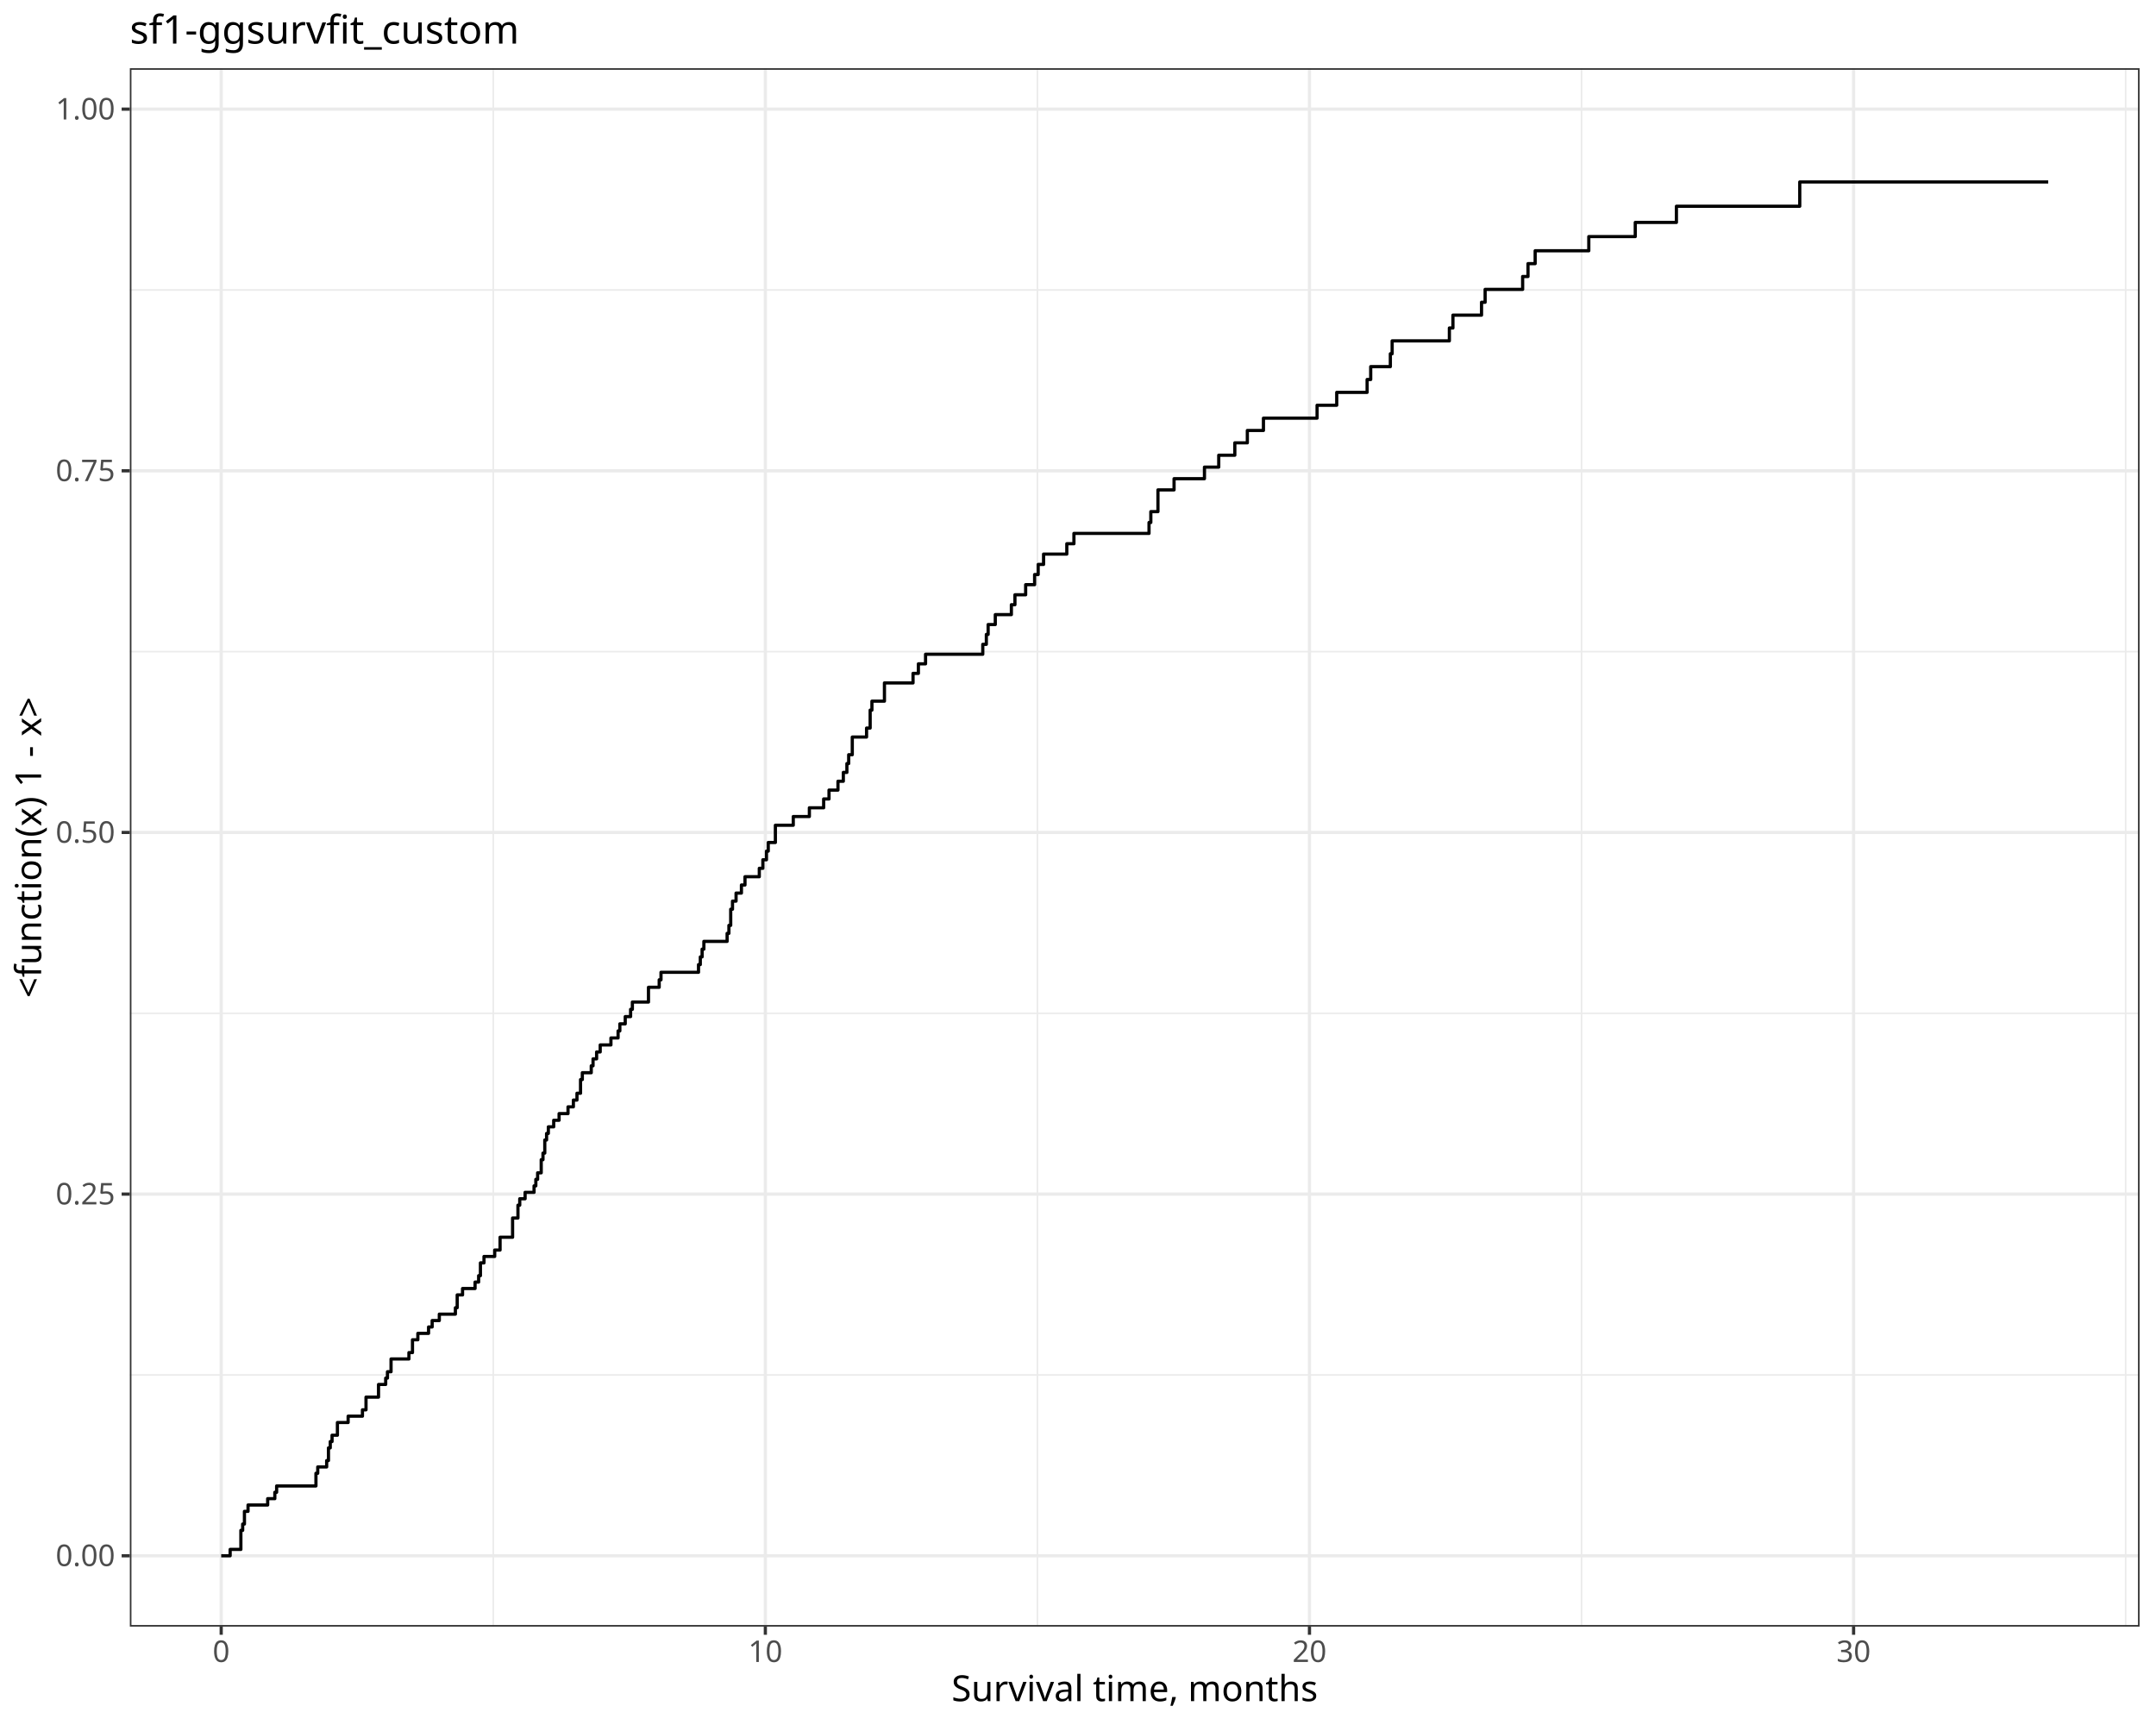
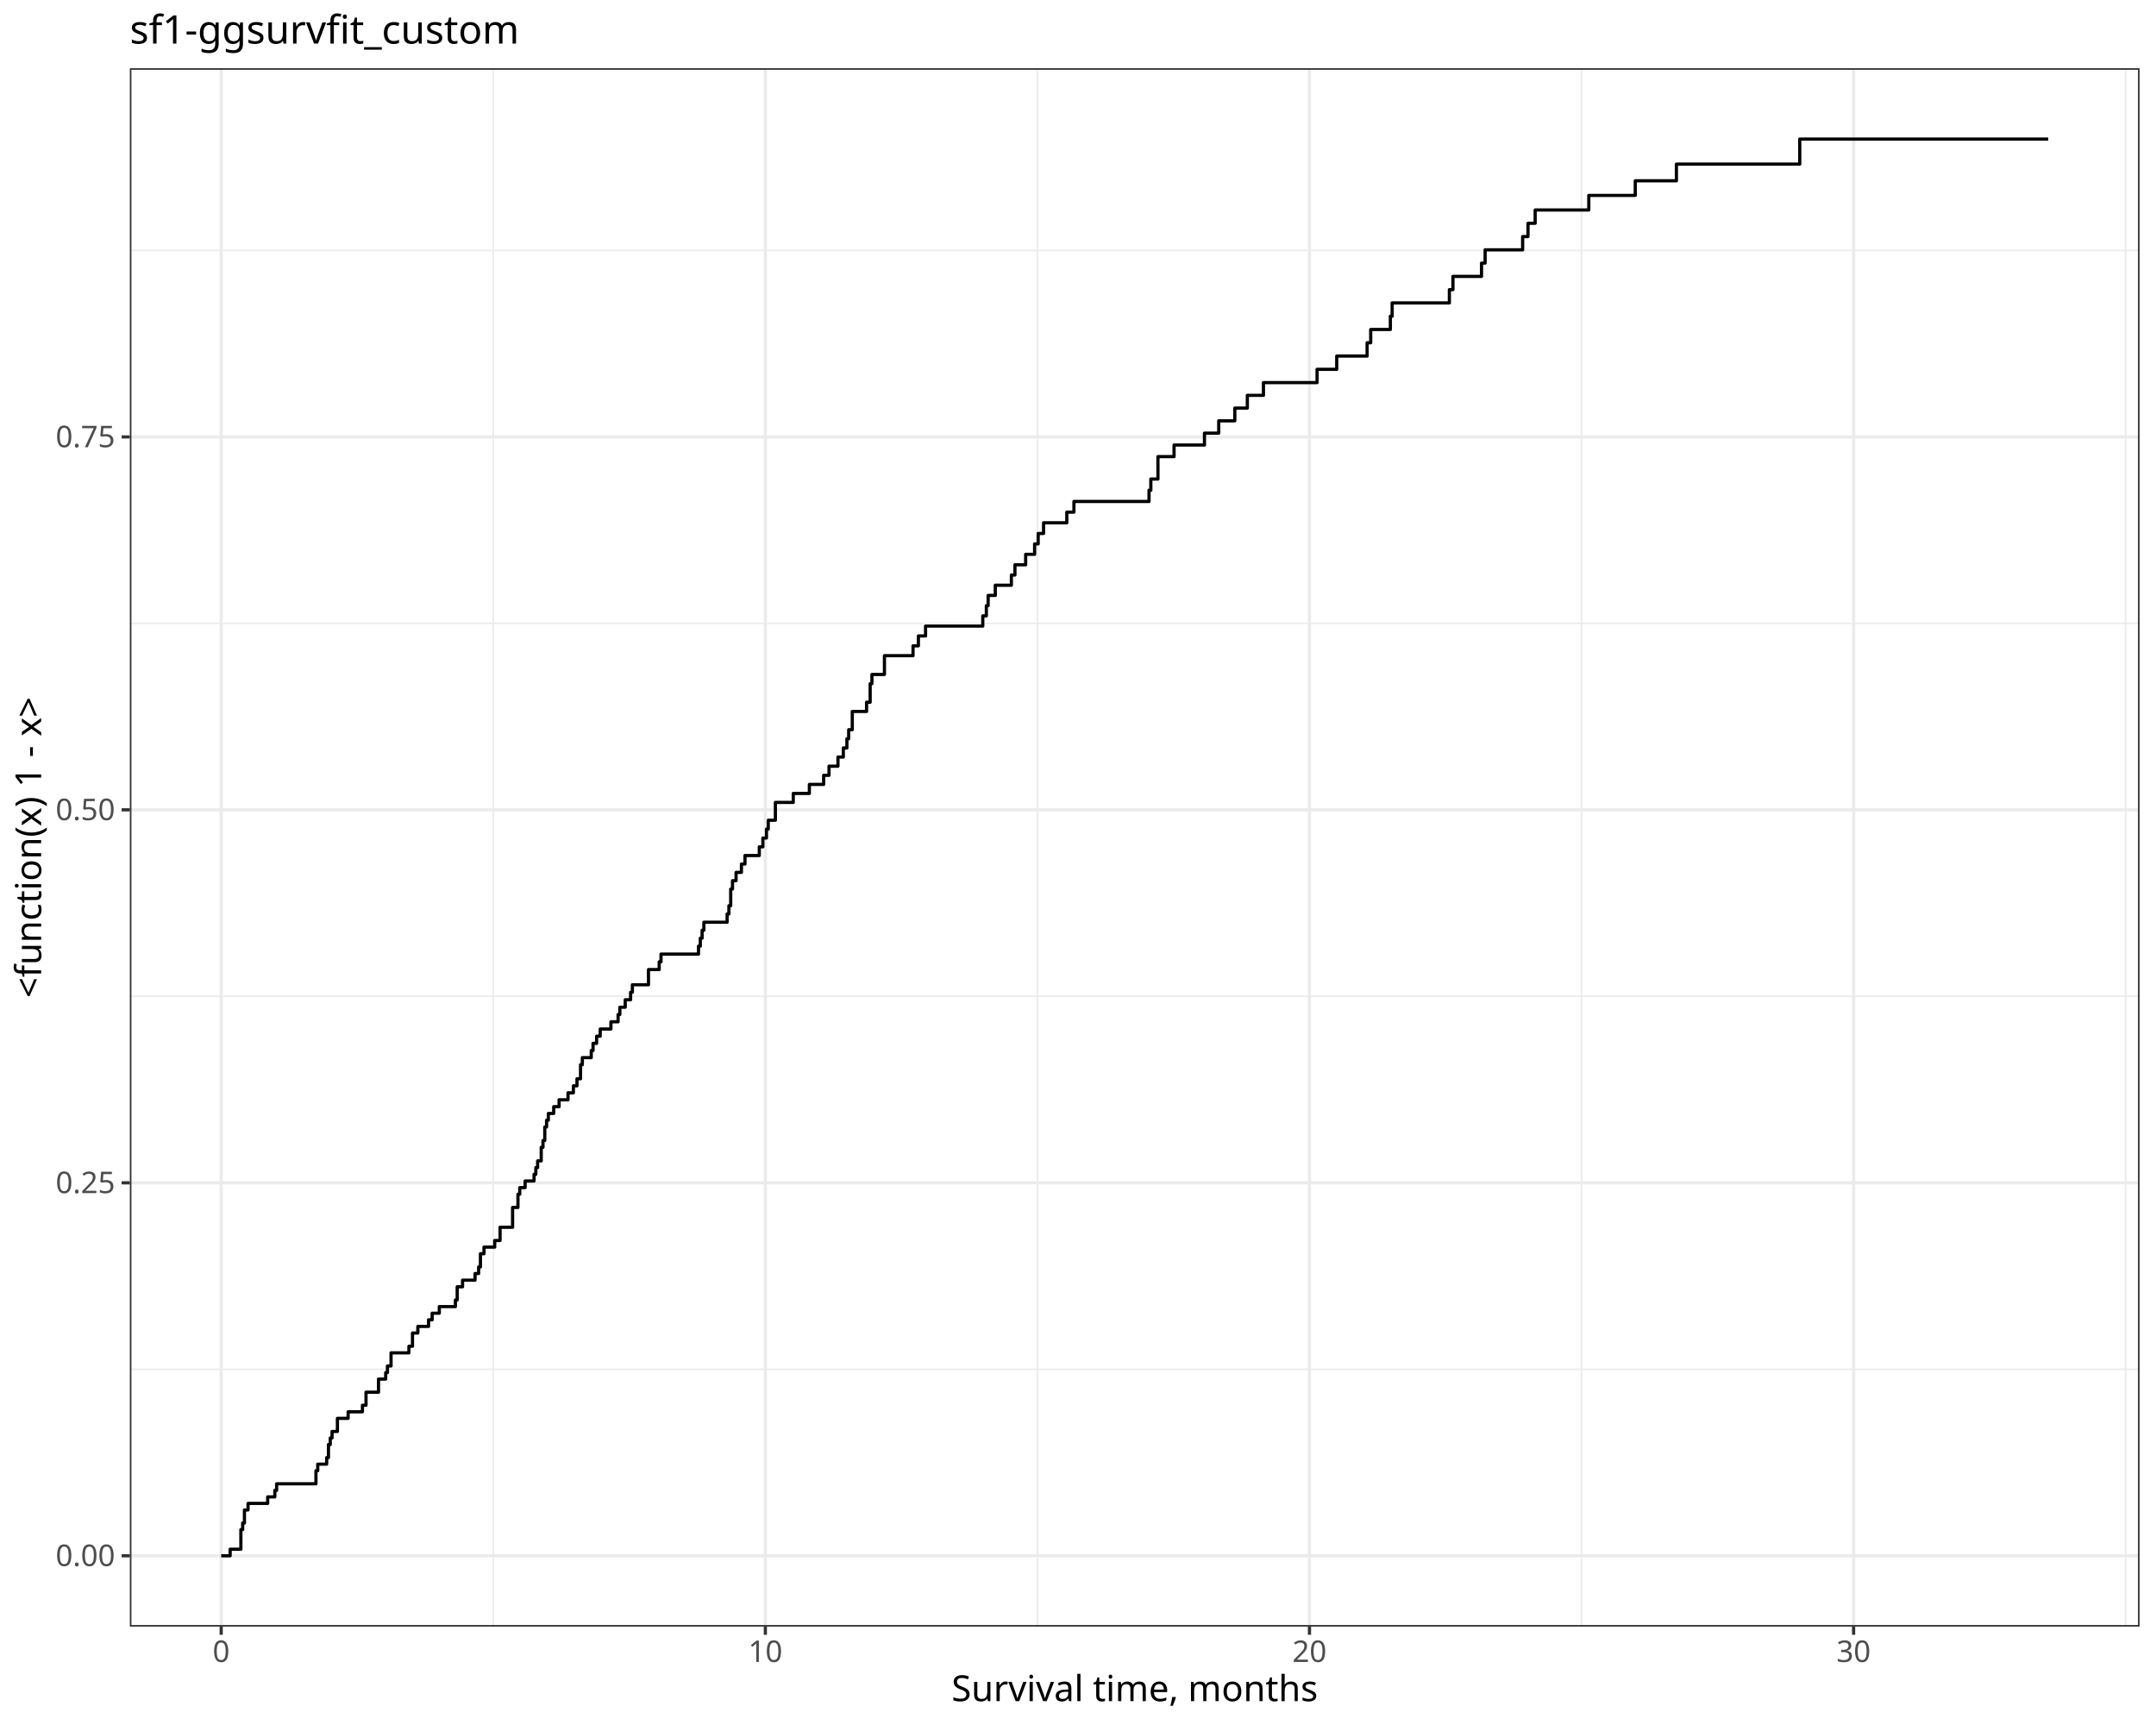
<svg xmlns="http://www.w3.org/2000/svg" class="svglite" data-engine-version="2.0" width="720.00pt" height="576.00pt" viewBox="0 0 720.00 576.00">
  <defs>
    <style type="text/css">
    .svglite line, .svglite polyline, .svglite polygon, .svglite path, .svglite rect, .svglite circle {
      fill: none;
      stroke: #000000;
      stroke-linecap: round;
      stroke-linejoin: round;
      stroke-miterlimit: 10.00;
    }
  </style>
  </defs>
  <rect width="100%" height="100%" style="stroke: none; fill: #FFFFFF;" />
  <defs>
    <clipPath id="cpMC4wMHw3MjAuMDB8MC4wMHw1NzYuMDA=">
      <rect x="0.00" y="0.00" width="720.00" height="576.00" />
    </clipPath>
  </defs>
  <g clip-path="url(#cpMC4wMHw3MjAuMDB8MC4wMHw1NzYuMDA=)">
    <rect x="0.00" y="0.00" width="720.00" height="576.00" style="stroke-width: 1.07; stroke: #FFFFFF; fill: #FFFFFF;" />
  </g>
  <defs>
    <clipPath id="cpNDMuMzZ8NzE0LjUyfDIyLjc4fDU0My4xNA==">
      <rect x="43.36" y="22.78" width="671.16" height="520.36" />
    </clipPath>
  </defs>
  <g clip-path="url(#cpNDMuMzZ8NzE0LjUyfDIyLjc4fDU0My4xNA==)">
    <rect x="43.36" y="22.78" width="671.16" height="520.36" style="stroke-width: 1.07; stroke: none; fill: #FFFFFF;" />
-     <polyline points="43.36,459.11 714.52,459.11 " style="stroke-width: 0.53; stroke: #EBEBEB; stroke-linecap: butt;" />
-     <polyline points="43.36,338.35 714.52,338.35 " style="stroke-width: 0.53; stroke: #EBEBEB; stroke-linecap: butt;" />
-     <polyline points="43.36,217.59 714.52,217.59 " style="stroke-width: 0.53; stroke: #EBEBEB; stroke-linecap: butt;" />
-     <polyline points="43.36,96.82 714.52,96.82 " style="stroke-width: 0.53; stroke: #EBEBEB; stroke-linecap: butt;" />
+     <polyline points="43.36,457.22 714.52,457.22 " style="stroke-width: 0.53; stroke: #EBEBEB; stroke-linecap: butt;" />
+     <polyline points="43.36,332.69 714.52,332.69 " style="stroke-width: 0.53; stroke: #EBEBEB; stroke-linecap: butt;" />
+     <polyline points="43.36,208.16 714.52,208.16 " style="stroke-width: 0.53; stroke: #EBEBEB; stroke-linecap: butt;" />
+     <polyline points="43.36,83.62 714.52,83.62 " style="stroke-width: 0.53; stroke: #EBEBEB; stroke-linecap: butt;" />
    <polyline points="164.73,543.14 164.73,22.78 " style="stroke-width: 0.53; stroke: #EBEBEB; stroke-linecap: butt;" />
    <polyline points="346.44,543.14 346.44,22.78 " style="stroke-width: 0.53; stroke: #EBEBEB; stroke-linecap: butt;" />
    <polyline points="528.16,543.14 528.16,22.78 " style="stroke-width: 0.53; stroke: #EBEBEB; stroke-linecap: butt;" />
    <polyline points="709.87,543.14 709.87,22.78 " style="stroke-width: 0.53; stroke: #EBEBEB; stroke-linecap: butt;" />
    <polyline points="43.36,519.49 714.52,519.49 " style="stroke-width: 1.07; stroke: #EBEBEB; stroke-linecap: butt;" />
-     <polyline points="43.36,398.73 714.52,398.73 " style="stroke-width: 1.07; stroke: #EBEBEB; stroke-linecap: butt;" />
-     <polyline points="43.36,277.97 714.52,277.97 " style="stroke-width: 1.07; stroke: #EBEBEB; stroke-linecap: butt;" />
-     <polyline points="43.36,157.21 714.52,157.21 " style="stroke-width: 1.07; stroke: #EBEBEB; stroke-linecap: butt;" />
-     <polyline points="43.36,36.44 714.52,36.44 " style="stroke-width: 1.07; stroke: #EBEBEB; stroke-linecap: butt;" />
+     <polyline points="43.36,394.96 714.52,394.96 " style="stroke-width: 1.07; stroke: #EBEBEB; stroke-linecap: butt;" />
+     <polyline points="43.36,270.42 714.52,270.42 " style="stroke-width: 1.07; stroke: #EBEBEB; stroke-linecap: butt;" />
+     <polyline points="43.36,145.89 714.52,145.89 " style="stroke-width: 1.07; stroke: #EBEBEB; stroke-linecap: butt;" />
    <polyline points="73.87,543.14 73.87,22.78 " style="stroke-width: 1.07; stroke: #EBEBEB; stroke-linecap: butt;" />
    <polyline points="255.59,543.14 255.59,22.78 " style="stroke-width: 1.07; stroke: #EBEBEB; stroke-linecap: butt;" />
    <polyline points="437.30,543.14 437.30,22.78 " style="stroke-width: 1.07; stroke: #EBEBEB; stroke-linecap: butt;" />
    <polyline points="619.01,543.14 619.01,22.78 " style="stroke-width: 1.07; stroke: #EBEBEB; stroke-linecap: butt;" />
-     <polyline points="73.87,519.49 76.86,519.49 76.86,517.37 80.44,517.37 80.44,511.01 81.04,511.01 81.04,508.90 81.63,508.90 81.63,504.66 82.83,504.66 82.83,502.54 89.39,502.54 89.39,500.42 91.78,500.42 91.78,498.30 92.38,498.30 92.38,496.18 105.51,496.18 105.51,491.95 106.11,491.95 106.11,489.83 109.09,489.83 109.09,487.71 109.69,487.71 109.69,483.47 110.29,483.47 110.29,481.35 110.89,481.35 110.89,479.24 112.68,479.24 112.68,475.00 116.26,475.00 116.26,472.88 121.04,472.88 121.04,470.76 122.23,470.76 122.23,466.52 126.41,466.52 126.41,462.29 128.80,462.29 128.80,460.17 129.39,460.17 129.39,458.04 130.59,458.04 130.59,453.78 136.56,453.78 136.56,451.65 137.75,451.65 137.75,447.37 139.54,447.37 139.54,445.23 143.12,445.23 143.12,443.09 144.32,443.09 144.32,440.95 146.71,440.95 146.71,438.81 152.08,438.81 152.08,436.67 152.68,436.67 152.68,432.39 154.47,432.39 154.47,430.25 158.65,430.25 158.65,428.11 159.84,428.11 159.84,425.97 160.44,425.97 160.44,421.69 161.63,421.69 161.63,419.55 165.21,419.55 165.21,417.41 167.00,417.41 167.00,413.13 171.18,413.13 171.18,406.71 172.97,406.71 172.97,402.43 173.57,402.43 173.57,400.28 175.36,400.28 175.36,398.14 177.15,398.14 177.15,398.14 177.75,398.14 177.75,398.14 178.35,398.14 178.35,395.98 178.94,395.98 178.94,393.80 179.54,393.80 179.54,391.62 180.74,391.62 180.74,387.24 181.33,387.24 181.33,385.04 181.93,385.04 181.93,380.66 182.53,380.66 182.53,378.47 183.12,378.47 183.12,376.27 184.32,376.27 184.32,376.27 184.91,376.27 184.91,374.07 186.11,374.07 186.11,374.07 186.71,374.07 186.71,371.85 187.90,371.85 187.90,371.85 188.50,371.85 188.50,371.85 189.69,371.85 189.69,369.59 190.88,369.59 190.88,369.59 191.48,369.59 191.48,367.33 192.68,367.33 192.68,365.05 193.87,365.05 193.87,360.48 194.47,360.48 194.47,358.20 195.06,358.20 195.06,358.20 197.45,358.20 197.45,355.89 198.05,355.89 198.05,353.57 199.24,353.57 199.24,351.26 199.84,351.26 199.84,351.26 200.44,351.26 200.44,348.92 204.02,348.92 204.02,346.59 205.81,346.59 205.81,346.59 206.41,346.59 206.41,344.24 207.00,344.24 207.00,341.88 207.60,341.88 207.60,341.88 208.20,341.88 208.20,341.88 208.80,341.88 208.80,339.45 210.59,339.45 210.59,337.03 211.18,337.03 211.18,334.60 214.17,334.60 214.17,334.60 215.36,334.60 215.36,334.60 216.56,334.60 216.56,329.67 217.15,329.67 217.15,329.67 218.94,329.67 218.94,329.67 220.14,329.67 220.14,327.17 220.74,327.17 220.74,324.66 224.32,324.66 224.32,324.66 228.50,324.66 228.50,324.66 232.68,324.66 232.68,324.66 233.27,324.66 233.27,322.09 233.87,322.09 233.87,319.52 234.47,319.52 234.47,316.94 235.06,316.94 235.06,314.34 236.26,314.34 236.26,314.34 238.65,314.34 238.65,314.34 240.44,314.34 240.44,314.34 242.82,314.34 242.82,311.67 243.42,311.67 243.42,309.00 244.02,309.00 244.02,303.60 244.62,303.60 244.62,300.90 245.81,300.90 245.81,298.21 247.60,298.21 247.60,295.51 248.20,295.51 248.20,295.51 248.79,295.51 248.79,292.75 250.59,292.75 250.59,292.75 252.97,292.75 252.97,292.75 253.57,292.75 253.57,289.94 254.76,289.94 254.76,287.09 255.96,287.09 255.96,284.21 256.56,284.21 256.56,281.32 258.94,281.32 258.94,275.56 261.93,275.56 261.93,275.56 264.91,275.56 264.91,272.65 270.29,272.65 270.29,269.73 272.08,269.73 272.08,269.73 275.06,269.73 275.06,266.78 276.85,266.78 276.85,263.82 279.84,263.82 279.84,260.87 281.63,260.87 281.63,257.92 282.82,257.92 282.82,254.97 283.42,254.97 283.42,252.01 284.62,252.01 284.62,246.11 286.41,246.11 286.41,246.11 289.39,246.11 289.39,243.11 290.59,243.11 290.59,237.12 291.18,237.12 291.18,234.13 295.36,234.13 295.36,228.04 298.35,228.04 298.35,228.04 301.93,228.04 301.93,228.04 303.12,228.04 303.12,228.04 304.91,228.04 304.91,224.85 306.70,224.85 306.70,221.66 309.09,221.66 309.09,218.46 315.06,218.46 315.06,218.46 320.44,218.46 320.44,218.46 328.20,218.46 328.20,215.15 329.39,215.15 329.39,211.84 329.99,211.84 329.99,208.54 332.38,208.54 332.38,205.23 337.75,205.23 337.75,201.92 338.94,201.92 338.94,198.61 342.52,198.61 342.52,195.23 345.51,195.23 345.51,191.85 346.70,191.85 346.70,188.47 347.30,188.47 347.30,188.47 348.50,188.47 348.50,185.02 356.26,185.02 356.26,181.56 358.64,181.56 358.64,178.11 378.94,178.11 378.94,178.11 383.72,178.11 383.72,174.47 384.32,174.47 384.32,170.84 386.70,170.84 386.70,163.58 389.69,163.58 389.69,163.58 392.08,163.58 392.08,159.84 398.05,159.84 398.05,159.84 402.23,159.84 402.23,155.98 402.82,155.98 402.82,155.98 407.00,155.98 407.00,152.00 407.60,152.00 407.60,152.00 412.37,152.00 412.37,147.87 416.55,147.87 416.55,143.74 421.93,143.74 421.93,139.62 424.91,139.62 424.91,139.62 439.84,139.62 439.84,135.32 446.40,135.32 446.40,131.02 456.55,131.02 456.55,126.72 457.75,126.72 457.75,122.42 464.31,122.42 464.31,118.12 464.91,118.12 464.91,113.82 484.02,113.82 484.02,109.52 485.21,109.52 485.21,105.23 494.76,105.23 494.76,100.93 495.96,100.93 495.96,96.63 508.49,96.63 508.49,92.33 510.28,92.33 510.28,88.03 512.67,88.03 512.67,83.73 515.66,83.73 515.66,83.73 530.58,83.73 530.58,79.00 546.10,79.00 546.10,74.27 555.06,74.27 555.06,74.27 559.84,74.27 559.84,68.87 564.01,68.87 564.01,68.87 575.36,68.87 575.36,68.87 601.03,68.87 601.03,60.76 649.98,60.76 649.98,60.76 676.85,60.76 676.85,60.76 684.01,60.76 684.01,60.76 " style="stroke-width: 1.07; stroke-linecap: butt;" />
+     <polyline points="73.87,519.49 76.86,519.49 76.86,517.30 80.44,517.30 80.44,510.75 81.04,510.75 81.04,508.57 81.63,508.57 81.63,504.20 82.83,504.20 82.83,502.01 89.39,502.01 89.39,499.83 91.78,499.83 91.78,497.64 92.38,497.64 92.38,495.46 105.51,495.46 105.51,491.09 106.11,491.09 106.11,488.90 109.09,488.90 109.09,486.72 109.69,486.72 109.69,482.35 110.29,482.35 110.29,480.16 110.89,480.16 110.89,477.98 112.68,477.98 112.68,473.61 116.26,473.61 116.26,471.42 121.04,471.42 121.04,469.24 122.23,469.24 122.23,464.87 126.41,464.87 126.41,460.50 128.80,460.50 128.80,458.32 129.39,458.32 129.39,456.12 130.59,456.12 130.59,451.73 136.56,451.73 136.56,449.53 137.75,449.53 137.75,445.12 139.54,445.12 139.54,442.91 143.12,442.91 143.12,440.70 144.32,440.70 144.32,438.50 146.71,438.50 146.71,436.29 152.08,436.29 152.08,434.08 152.68,434.08 152.68,429.67 154.47,429.67 154.47,427.46 158.65,427.46 158.65,425.25 159.84,425.25 159.84,423.05 160.44,423.05 160.44,418.63 161.63,418.63 161.63,416.43 165.21,416.43 165.21,414.22 167.00,414.22 167.00,409.80 171.18,409.80 171.18,403.18 172.97,403.18 172.97,398.77 173.57,398.77 173.57,396.56 175.36,396.56 175.36,394.35 177.15,394.35 177.15,394.35 177.75,394.35 177.75,394.35 178.35,394.35 178.35,392.12 178.94,392.12 178.94,389.87 179.54,389.87 179.54,387.63 180.74,387.63 180.74,383.11 181.33,383.11 181.33,380.84 181.93,380.84 181.93,376.32 182.53,376.32 182.53,374.06 183.12,374.06 183.12,371.80 184.32,371.80 184.32,371.80 184.91,371.80 184.91,369.53 186.11,369.53 186.11,369.53 186.71,369.53 186.71,367.23 187.90,367.23 187.90,367.23 188.50,367.23 188.50,367.23 189.69,367.23 189.69,364.91 190.88,364.91 190.88,364.91 191.48,364.91 191.48,362.58 192.68,362.58 192.68,360.22 193.87,360.22 193.87,355.52 194.47,355.52 194.47,353.16 195.06,353.16 195.06,353.16 197.45,353.16 197.45,350.78 198.05,350.78 198.05,348.39 199.24,348.39 199.24,346.00 199.84,346.00 199.84,346.00 200.44,346.00 200.44,343.60 204.02,343.60 204.02,341.19 205.81,341.19 205.81,341.19 206.41,341.19 206.41,338.77 207.00,338.77 207.00,336.33 207.60,336.33 207.60,336.33 208.20,336.33 208.20,336.33 208.80,336.33 208.80,333.83 210.59,333.83 210.59,331.33 211.18,331.33 211.18,328.83 214.17,328.83 214.17,328.83 215.36,328.83 215.36,328.83 216.56,328.83 216.56,323.75 217.15,323.75 217.15,323.75 218.94,323.75 218.94,323.75 220.14,323.75 220.14,321.16 220.74,321.16 220.74,318.58 224.32,318.58 224.32,318.58 228.50,318.58 228.50,318.58 232.68,318.58 232.68,318.58 233.27,318.58 233.27,315.92 233.87,315.92 233.87,313.27 234.47,313.27 234.47,310.62 235.06,310.62 235.06,307.94 236.26,307.94 236.26,307.94 238.65,307.94 238.65,307.94 240.44,307.94 240.44,307.94 242.82,307.94 242.82,305.18 243.42,305.18 243.42,302.43 244.02,302.43 244.02,296.86 244.62,296.86 244.62,294.08 245.81,294.08 245.81,291.30 247.60,291.30 247.60,288.51 248.20,288.51 248.20,288.51 248.79,288.51 248.79,285.67 250.59,285.67 250.59,285.67 252.97,285.67 252.97,285.67 253.57,285.67 253.57,282.77 254.76,282.77 254.76,279.83 255.96,279.83 255.96,276.86 256.56,276.86 256.56,273.89 258.94,273.89 258.94,267.94 261.93,267.94 261.93,267.94 264.91,267.94 264.91,264.94 270.29,264.94 270.29,261.93 272.08,261.93 272.08,261.93 275.06,261.93 275.06,258.89 276.85,258.89 276.85,255.84 279.84,255.84 279.84,252.79 281.63,252.79 281.63,249.75 282.82,249.75 282.82,246.70 283.42,246.70 283.42,243.66 284.62,243.66 284.62,237.57 286.41,237.57 286.41,237.57 289.39,237.57 289.39,234.48 290.59,234.48 290.59,228.30 291.18,228.30 291.18,225.21 295.36,225.21 295.36,218.94 298.35,218.94 298.35,218.94 301.93,218.94 301.93,218.94 303.12,218.94 303.12,218.94 304.91,218.94 304.91,215.65 306.70,215.65 306.70,212.35 309.09,212.35 309.09,209.06 315.06,209.06 315.06,209.06 320.44,209.06 320.44,209.06 328.20,209.06 328.20,205.65 329.39,205.65 329.39,202.24 329.99,202.24 329.99,198.82 332.38,198.82 332.38,195.41 337.75,195.41 337.75,192.00 338.94,192.00 338.94,188.59 342.52,188.59 342.52,185.10 345.51,185.10 345.51,181.62 346.70,181.62 346.70,178.13 347.30,178.13 347.30,178.13 348.50,178.13 348.50,174.57 356.26,174.57 356.26,171.01 358.64,171.01 358.64,167.44 378.94,167.44 378.94,167.44 383.72,167.44 383.72,163.70 384.32,163.70 384.32,159.95 386.70,159.95 386.70,152.46 389.69,152.46 389.69,152.46 392.08,152.46 392.08,148.60 398.05,148.60 398.05,148.60 402.23,148.60 402.23,144.63 402.82,144.63 402.82,144.63 407.00,144.63 407.00,140.52 407.60,140.52 407.60,140.52 412.37,140.52 412.37,136.26 416.55,136.26 416.55,132.01 421.93,132.01 421.93,127.75 424.91,127.75 424.91,127.75 439.84,127.75 439.84,123.32 446.40,123.32 446.40,118.89 456.55,118.89 456.55,114.45 457.75,114.45 457.75,110.02 464.31,110.02 464.31,105.59 464.91,105.59 464.91,101.15 484.02,101.15 484.02,96.72 485.21,96.72 485.21,92.29 494.76,92.29 494.76,87.85 495.96,87.85 495.96,83.42 508.49,83.42 508.49,78.99 510.28,78.99 510.28,74.55 512.67,74.55 512.67,70.12 515.66,70.12 515.66,70.12 530.58,70.12 530.58,65.25 546.10,65.25 546.10,60.37 555.06,60.37 555.06,60.37 559.84,60.37 559.84,54.80 564.01,54.80 564.01,54.80 575.36,54.80 575.36,54.80 601.03,54.80 601.03,46.44 649.98,46.44 649.98,46.44 676.85,46.44 676.85,46.44 684.01,46.44 684.01,46.44 " style="stroke-width: 1.07; stroke-linecap: butt;" />
    <rect x="43.36" y="22.78" width="671.16" height="520.36" style="stroke-width: 1.07; stroke: #333333;" />
  </g>
  <g clip-path="url(#cpMC4wMHw3MjAuMDB8MC4wMHw1NzYuMDA=)">
    <text x="38.43" y="522.93" text-anchor="end" style="font-size: 10.00px; fill: #4D4D4D; font-family: sans;" textLength="19.46px" lengthAdjust="spacingAndGlyphs">0.00</text>
-     <text x="38.43" y="402.17" text-anchor="end" style="font-size: 10.00px; fill: #4D4D4D; font-family: sans;" textLength="19.46px" lengthAdjust="spacingAndGlyphs">0.25</text>
-     <text x="38.43" y="281.41" text-anchor="end" style="font-size: 10.00px; fill: #4D4D4D; font-family: sans;" textLength="19.46px" lengthAdjust="spacingAndGlyphs">0.50</text>
-     <text x="38.43" y="160.65" text-anchor="end" style="font-size: 10.00px; fill: #4D4D4D; font-family: sans;" textLength="19.46px" lengthAdjust="spacingAndGlyphs">0.75</text>
-     <text x="38.43" y="39.89" text-anchor="end" style="font-size: 10.00px; fill: #4D4D4D; font-family: sans;" textLength="19.46px" lengthAdjust="spacingAndGlyphs">1.00</text>
+     <text x="38.43" y="398.40" text-anchor="end" style="font-size: 10.00px; fill: #4D4D4D; font-family: sans;" textLength="19.46px" lengthAdjust="spacingAndGlyphs">0.25</text>
+     <text x="38.43" y="273.86" text-anchor="end" style="font-size: 10.00px; fill: #4D4D4D; font-family: sans;" textLength="19.46px" lengthAdjust="spacingAndGlyphs">0.50</text>
+     <text x="38.43" y="149.33" text-anchor="end" style="font-size: 10.00px; fill: #4D4D4D; font-family: sans;" textLength="19.46px" lengthAdjust="spacingAndGlyphs">0.75</text>
    <polyline points="40.62,519.49 43.36,519.49 " style="stroke-width: 1.07; stroke: #333333; stroke-linecap: butt;" />
-     <polyline points="40.62,398.73 43.36,398.73 " style="stroke-width: 1.07; stroke: #333333; stroke-linecap: butt;" />
-     <polyline points="40.62,277.97 43.36,277.97 " style="stroke-width: 1.07; stroke: #333333; stroke-linecap: butt;" />
-     <polyline points="40.62,157.21 43.36,157.21 " style="stroke-width: 1.07; stroke: #333333; stroke-linecap: butt;" />
-     <polyline points="40.62,36.44 43.36,36.44 " style="stroke-width: 1.07; stroke: #333333; stroke-linecap: butt;" />
+     <polyline points="40.62,394.96 43.36,394.96 " style="stroke-width: 1.07; stroke: #333333; stroke-linecap: butt;" />
+     <polyline points="40.62,270.42 43.36,270.42 " style="stroke-width: 1.07; stroke: #333333; stroke-linecap: butt;" />
+     <polyline points="40.62,145.89 43.36,145.89 " style="stroke-width: 1.07; stroke: #333333; stroke-linecap: butt;" />
    <polyline points="73.87,545.88 73.87,543.14 " style="stroke-width: 1.07; stroke: #333333; stroke-linecap: butt;" />
    <polyline points="255.59,545.88 255.59,543.14 " style="stroke-width: 1.07; stroke: #333333; stroke-linecap: butt;" />
    <polyline points="437.30,545.88 437.30,543.14 " style="stroke-width: 1.07; stroke: #333333; stroke-linecap: butt;" />
    <polyline points="619.01,545.88 619.01,543.14 " style="stroke-width: 1.07; stroke: #333333; stroke-linecap: butt;" />
    <text x="73.87" y="554.96" text-anchor="middle" style="font-size: 10.00px; fill: #4D4D4D; font-family: sans;" textLength="5.56px" lengthAdjust="spacingAndGlyphs">0</text>
    <text x="255.59" y="554.96" text-anchor="middle" style="font-size: 10.00px; fill: #4D4D4D; font-family: sans;" textLength="11.12px" lengthAdjust="spacingAndGlyphs">10</text>
    <text x="437.30" y="554.96" text-anchor="middle" style="font-size: 10.00px; fill: #4D4D4D; font-family: sans;" textLength="11.12px" lengthAdjust="spacingAndGlyphs">20</text>
    <text x="619.01" y="554.96" text-anchor="middle" style="font-size: 10.00px; fill: #4D4D4D; font-family: sans;" textLength="11.12px" lengthAdjust="spacingAndGlyphs">30</text>
    <text x="378.94" y="568.03" text-anchor="middle" style="font-size: 12.00px; font-family: sans;" textLength="114.72px" lengthAdjust="spacingAndGlyphs">Survival time, months</text>
    <text transform="translate(13.74,282.96) rotate(-90)" text-anchor="middle" style="font-size: 12.00px; font-family: sans;" textLength="96.73px" lengthAdjust="spacingAndGlyphs">&lt;function(x) 1 - x&gt;</text>
    <text x="43.36" y="14.56" style="font-size: 13.20px; font-family: sans;" textLength="121.81px" lengthAdjust="spacingAndGlyphs">sf1-ggsurvfit_custom</text>
  </g>
</svg>
